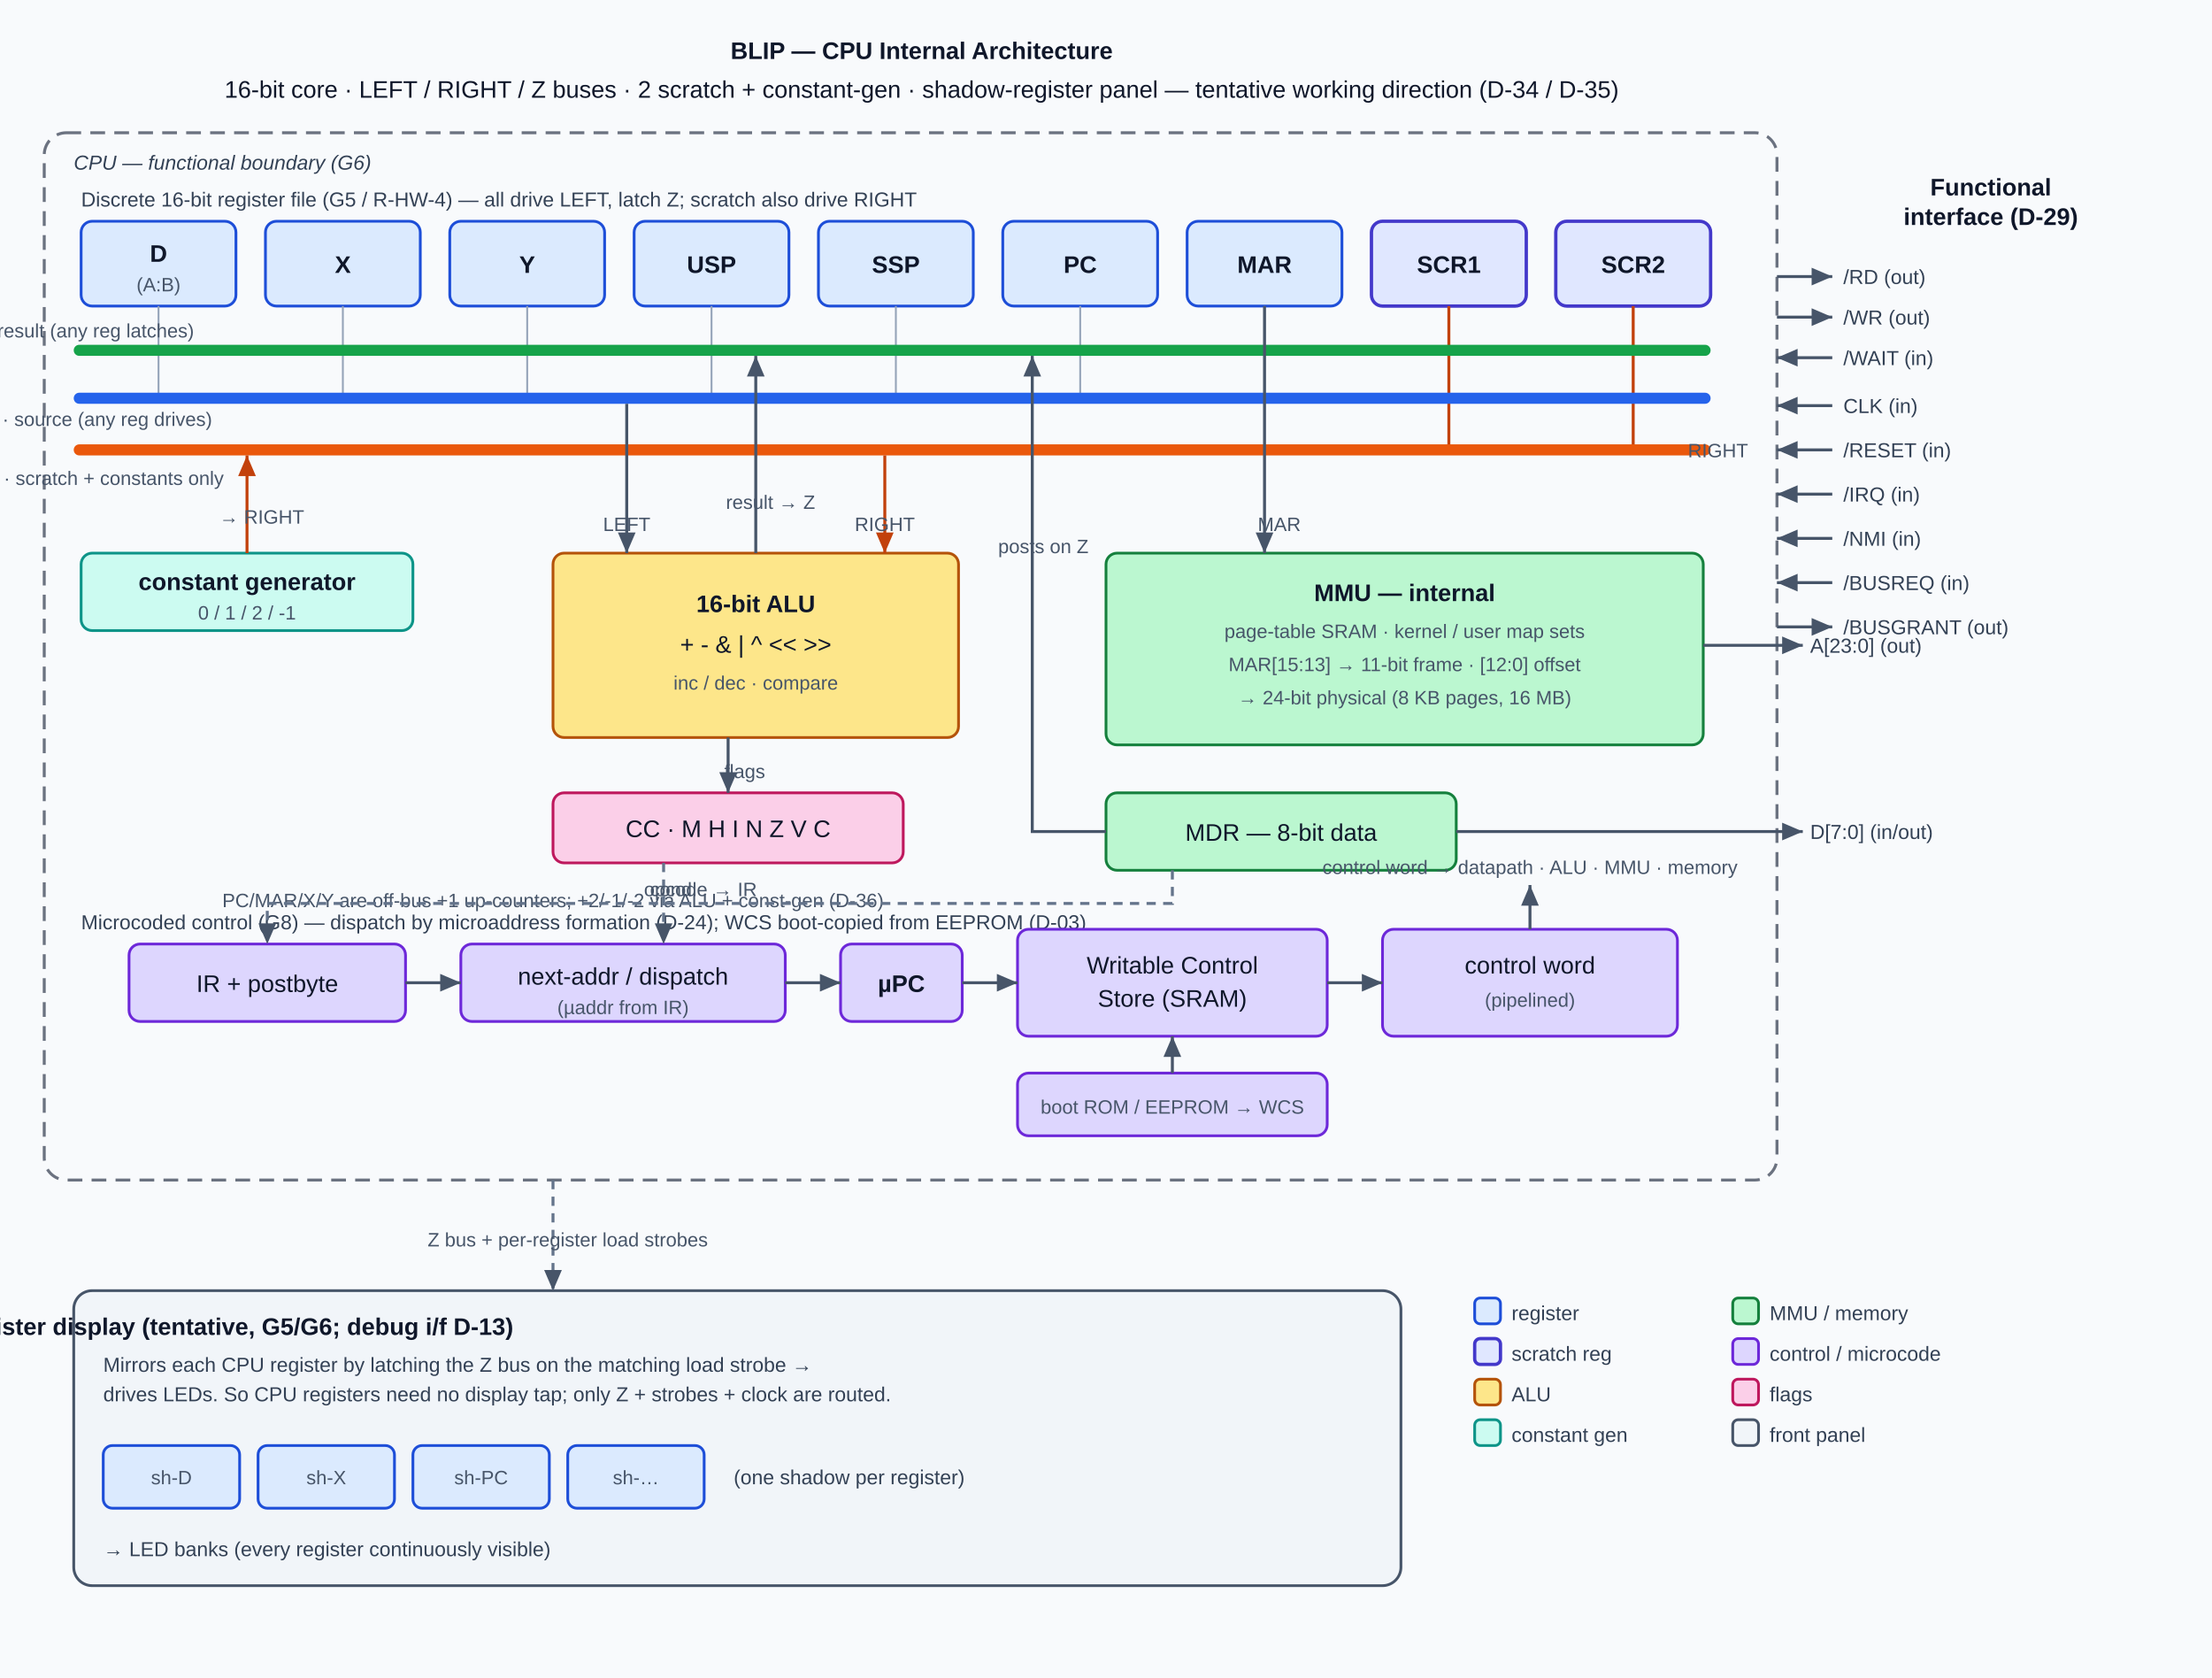
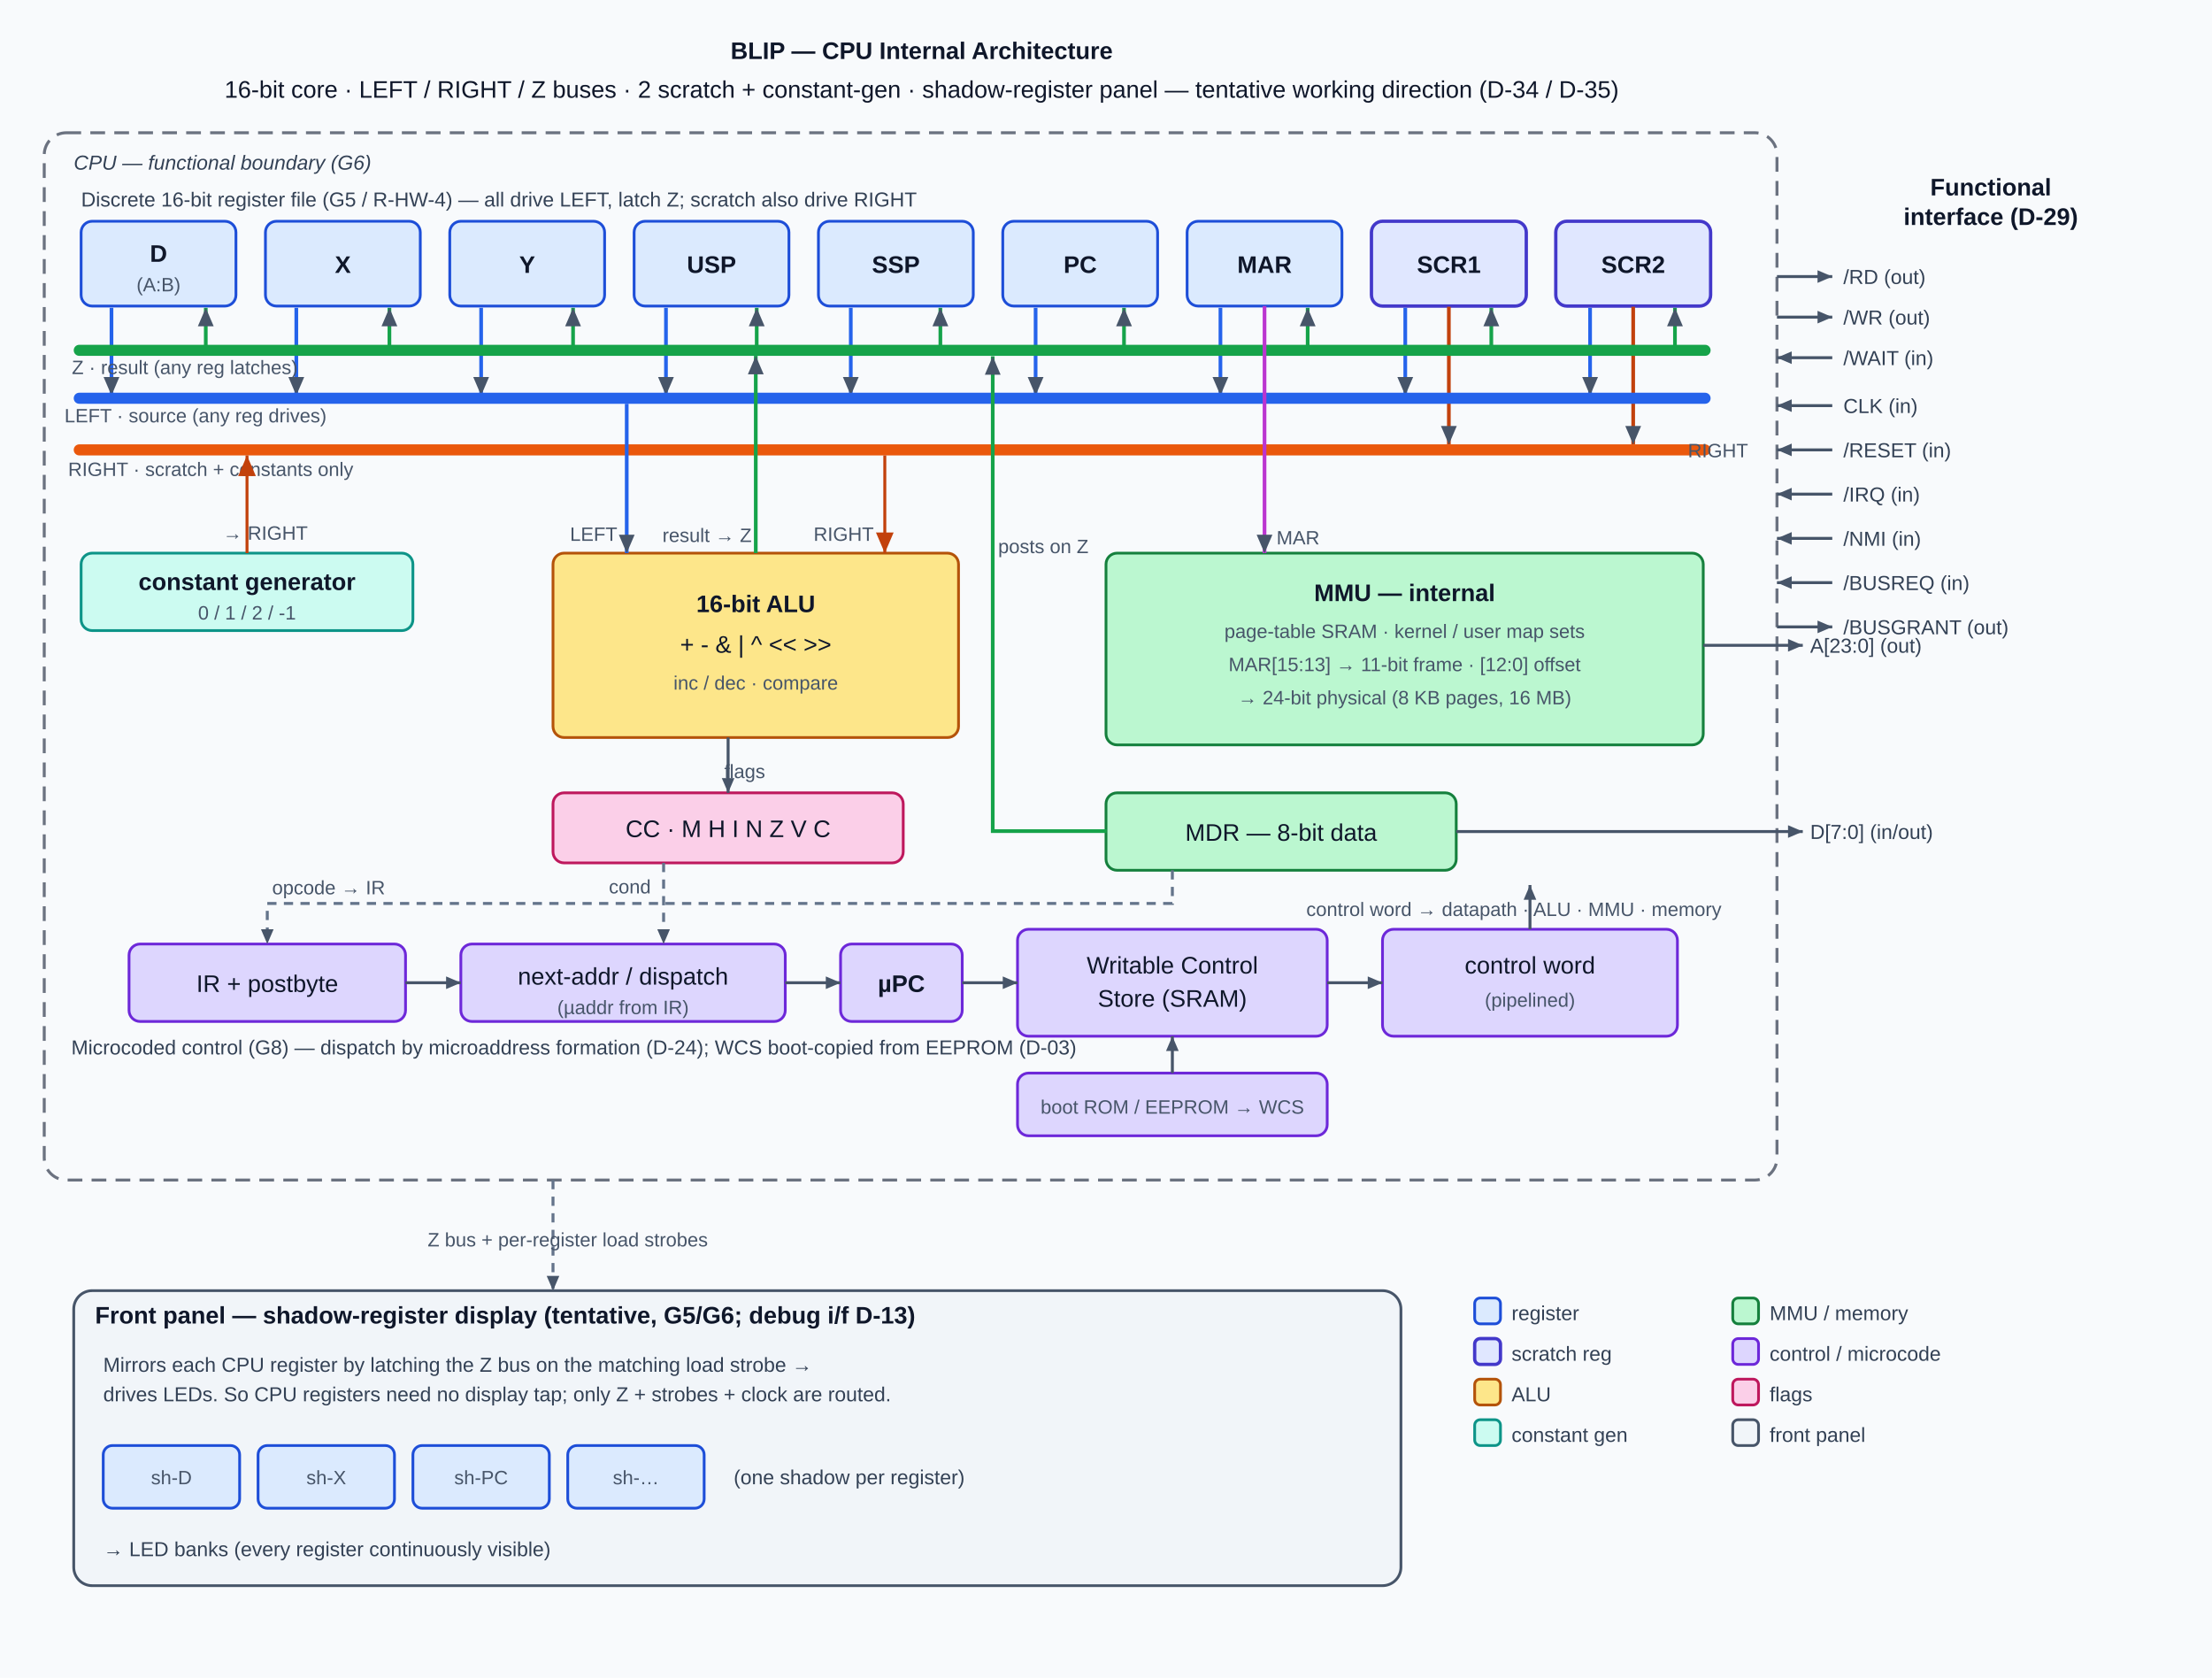
- <svg xmlns="http://www.w3.org/2000/svg" viewBox="0 0 1200 910" font-family="'Segoe UI',Arial,sans-serif">
-   <defs>
-     <marker id="ar" markerWidth="9" markerHeight="9" refX="7" refY="3" orient="auto">
-       <path d="M0,0 L7,3 L0,6 Z" fill="#475569" />
-     </marker>
-     <marker id="aro" markerWidth="9" markerHeight="9" refX="7" refY="3" orient="auto">
-       <path d="M0,0 L7,3 L0,6 Z" fill="#c2410c" />
+ <svg xmlns="http://www.w3.org/2000/svg" viewBox="0 0 1200 910" font-family="'Segoe UI',Arial,sans-serif" version="1.1" id="svg93">
+   <defs id="defs2">
+     <marker id="ar" markerWidth="5" markerHeight="4.286" refX="7" refY="3" orient="auto" markerUnits="strokeWidth" viewBox="0 0 7 6" preserveAspectRatio="xMidYMid">
+       <path d="M0,0 L7,3 L0,6 Z" fill="#475569" id="path1" />
+     </marker>
+     <marker id="aro" markerWidth="7" markerHeight="6" refX="7" refY="3" orient="auto" viewBox="0 0 7 6" preserveAspectRatio="xMidYMid">
+       <path d="M0,0 L7,3 L0,6 Z" fill="#c2410c" id="path2" />
+     </marker>
+     <marker id="ar-0" markerWidth="7" markerHeight="6" refX="7" refY="3" orient="auto" markerUnits="strokeWidth" viewBox="0 0 7 6" preserveAspectRatio="xMidYMid">
+       <path d="M 0,0 7,3 0,6 Z" fill="#475569" id="path1-9" />
+     </marker>
+     <marker id="ar-0-8" markerWidth="7" markerHeight="6" refX="7" refY="3" orient="auto" markerUnits="strokeWidth" viewBox="0 0 7 6" preserveAspectRatio="xMidYMid">
+       <path d="M 0,0 7,3 0,6 Z" fill="#475569" id="path1-9-2" />
+     </marker>
+     <marker id="ar-0-8-5" markerWidth="7" markerHeight="6" refX="7" refY="3" orient="auto" markerUnits="strokeWidth" viewBox="0 0 7 6" preserveAspectRatio="xMidYMid">
+       <path d="M 0,0 7,3 0,6 Z" fill="#475569" id="path1-9-2-1" />
+     </marker>
+     <marker id="ar-0-7" markerWidth="7" markerHeight="6" refX="7" refY="3" orient="auto" markerUnits="strokeWidth" viewBox="0 0 7 6" preserveAspectRatio="xMidYMid">
+       <path d="M 0,0 7,3 0,6 Z" fill="#475569" id="path1-9-1" />
+     </marker>
+     <marker id="ar-0-7-6" markerWidth="7" markerHeight="6" refX="7" refY="3" orient="auto" markerUnits="strokeWidth" viewBox="0 0 7 6" preserveAspectRatio="xMidYMid">
+       <path d="M 0,0 7,3 0,6 Z" fill="#475569" id="path1-9-1-1" />
+     </marker>
+     <marker id="ar-0-8-5-4" markerWidth="7" markerHeight="6" refX="7" refY="3" orient="auto" markerUnits="strokeWidth" viewBox="0 0 7 6" preserveAspectRatio="xMidYMid">
+       <path d="M 0,0 7,3 0,6 Z" fill="#475569" id="path1-9-2-1-2" />
+     </marker>
+     <marker id="ar-0-8-3" markerWidth="7" markerHeight="6" refX="7" refY="3" orient="auto" markerUnits="strokeWidth" viewBox="0 0 7 6" preserveAspectRatio="xMidYMid">
+       <path d="M 0,0 7,3 0,6 Z" fill="#475569" id="path1-9-2-2" />
+     </marker>
+     <marker id="ar-0-2" markerWidth="7" markerHeight="6" refX="7" refY="3" orient="auto" markerUnits="strokeWidth" viewBox="0 0 7 6" preserveAspectRatio="xMidYMid">
+       <path d="M 0,0 7,3 0,6 Z" fill="#475569" id="path1-9-16" />
+     </marker>
+     <marker id="ar-0-8-5-4-9" markerWidth="5" markerHeight="4.286" refX="7" refY="3" orient="auto" markerUnits="strokeWidth" viewBox="0 0 7 6" preserveAspectRatio="xMidYMid">
+       <path d="M 0,0 7,3 0,6 Z" fill="#475569" id="path1-9-2-1-2-2" />
+     </marker>
+     <marker id="ar-0-8-5-4-5" markerWidth="5" markerHeight="4.286" refX="7" refY="3" orient="auto" markerUnits="strokeWidth" viewBox="0 0 7 6" preserveAspectRatio="xMidYMid">
+       <path d="M 0,0 7,3 0,6 Z" fill="#475569" id="path1-9-2-1-2-4" />
+     </marker>
+     <marker id="ar-0-8-5-4-5-2" markerWidth="5" markerHeight="4.286" refX="7" refY="3" orient="auto" markerUnits="strokeWidth" viewBox="0 0 7 6" preserveAspectRatio="xMidYMid">
+       <path d="M 0,0 7,3 0,6 Z" fill="#475569" id="path1-9-2-1-2-4-3" />
+     </marker>
+     <marker id="ar-1" markerWidth="5" markerHeight="4.286" refX="7" refY="3" orient="auto" markerUnits="strokeWidth" viewBox="0 0 7 6" preserveAspectRatio="xMidYMid">
+       <path d="M 0,0 7,3 0,6 Z" fill="#475569" id="path1-1" />
+     </marker>
+     <marker id="ar-1-7" markerWidth="5" markerHeight="4.286" refX="7" refY="3" orient="auto" markerUnits="strokeWidth" viewBox="0 0 7 6" preserveAspectRatio="xMidYMid">
+       <path d="M 0,0 7,3 0,6 Z" fill="#475569" id="path1-1-4" />
+     </marker>
+     <marker id="ar-1-79" markerWidth="7" markerHeight="6" refX="7" refY="3" orient="auto" markerUnits="strokeWidth" viewBox="0 0 7 6" preserveAspectRatio="xMidYMid">
+       <path d="M 0,0 7,3 0,6 Z" fill="#475569" id="path1-1-3" />
+     </marker>
+     <marker id="ar-1-79-8" markerWidth="7" markerHeight="6" refX="7" refY="3" orient="auto" markerUnits="strokeWidth" viewBox="0 0 7 6" preserveAspectRatio="xMidYMid">
+       <path d="M 0,0 7,3 0,6 Z" fill="#475569" id="path1-1-3-6" />
+     </marker>
+     <marker id="ar-1-7-5" markerWidth="7" markerHeight="6" refX="7" refY="3" orient="auto" markerUnits="strokeWidth" viewBox="0 0 7 6" preserveAspectRatio="xMidYMid">
+       <path d="M 0,0 7,3 0,6 Z" fill="#475569" id="path1-1-4-0" />
+     </marker>
+     <marker id="ar-1-2" markerWidth="7" markerHeight="6" refX="7" refY="3" orient="auto" markerUnits="strokeWidth" viewBox="0 0 7 6" preserveAspectRatio="xMidYMid">
+       <path d="M 0,0 7,3 0,6 Z" fill="#475569" id="path1-1-8" />
+     </marker>
+     <marker id="ar-1-79-86" markerWidth="5" markerHeight="4.286" refX="7" refY="3" orient="auto" markerUnits="strokeWidth" viewBox="0 0 7 6" preserveAspectRatio="xMidYMid">
+       <path d="M 0,0 7,3 0,6 Z" fill="#475569" id="path1-1-3-5" />
+     </marker>
+     <marker id="ar-1-7-0" markerWidth="7" markerHeight="6" refX="7" refY="3" orient="auto" markerUnits="strokeWidth" viewBox="0 0 7 6" preserveAspectRatio="xMidYMid">
+       <path d="M 0,0 7,3 0,6 Z" fill="#475569" id="path1-1-4-9" />
+     </marker>
+     <marker id="ar-1-0" markerWidth="7" markerHeight="6" refX="7" refY="3" orient="auto" markerUnits="strokeWidth" viewBox="0 0 7 6" preserveAspectRatio="xMidYMid">
+       <path d="M 0,0 7,3 0,6 Z" fill="#475569" id="path1-1-0" />
+     </marker>
+     <marker id="ar-1-7-9" markerWidth="5" markerHeight="4.286" refX="7" refY="3" orient="auto" markerUnits="strokeWidth" viewBox="0 0 7 6" preserveAspectRatio="xMidYMid">
+       <path d="M 0,0 7,3 0,6 Z" fill="#475569" id="path1-1-4-3" />
+     </marker>
+     <marker id="ar-1-7-8" markerWidth="5" markerHeight="4.286" refX="7" refY="3" orient="auto" markerUnits="strokeWidth" viewBox="0 0 7 6" preserveAspectRatio="xMidYMid">
+       <path d="M 0,0 7,3 0,6 Z" fill="#475569" id="path1-1-4-4" />
+     </marker>
+     <marker id="ar-1-7-3" markerWidth="5" markerHeight="4.286" refX="7" refY="3" orient="auto" markerUnits="strokeWidth" viewBox="0 0 7 6" preserveAspectRatio="xMidYMid">
+       <path d="M 0,0 7,3 0,6 Z" fill="#475569" id="path1-1-4-7" />
+     </marker>
+     <marker id="ar-0-8-5-4-9-2" markerWidth="5" markerHeight="4.286" refX="7" refY="3" orient="auto" markerUnits="strokeWidth" viewBox="0 0 7 6" preserveAspectRatio="xMidYMid">
+       <path d="M 0,0 7,3 0,6 Z" fill="#475569" id="path1-9-2-1-2-2-9" />
+     </marker>
+     <marker id="ar-0-8-5-4-9-5" markerWidth="5" markerHeight="4.286" refX="7" refY="3" orient="auto" markerUnits="strokeWidth" viewBox="0 0 7 6" preserveAspectRatio="xMidYMid">
+       <path d="M 0,0 7,3 0,6 Z" fill="#475569" id="path1-9-2-1-2-2-98" />
+     </marker>
+     <marker id="ar-1-7-7" markerWidth="5" markerHeight="4.286" refX="7" refY="3" orient="auto" markerUnits="strokeWidth" viewBox="0 0 7 6" preserveAspectRatio="xMidYMid">
+       <path d="M 0,0 7,3 0,6 Z" fill="#475569" id="path1-1-4-6" />
+     </marker>
+     <marker id="ar-1-7-1" markerWidth="5" markerHeight="4.286" refX="7" refY="3" orient="auto" markerUnits="strokeWidth" viewBox="0 0 7 6" preserveAspectRatio="xMidYMid">
+       <path d="M 0,0 7,3 0,6 Z" fill="#475569" id="path1-1-4-5" />
    </marker>
  </defs>
-   <style>
+   <style id="style2">
    text{fill:#0f172a}
    .t{font-size:13px;text-anchor:middle}
    .tb{font-size:13px;font-weight:700;text-anchor:middle}
    .sm{font-size:10.5px;text-anchor:middle;fill:#475569}
    .lbl{font-size:11px;fill:#334155}
    .reg{fill:#dbeafe;stroke:#1d4ed8;stroke-width:1.5}
    .scr{fill:#e0e7ff;stroke:#4338ca;stroke-width:1.8}
    .alu{fill:#fde68a;stroke:#b45309;stroke-width:1.5}
    .mem{fill:#bbf7d0;stroke:#15803d;stroke-width:1.5}
    .ctrl{fill:#ddd6fe;stroke:#6d28d9;stroke-width:1.5}
    .cc{fill:#fbcfe8;stroke:#be185d;stroke-width:1.5}
    .konst{fill:#ccfbf1;stroke:#0d9488;stroke-width:1.5}
    .fp{fill:#f1f5f9;stroke:#475569;stroke-width:1.5}
    .wire{stroke:#475569;stroke-width:1.6;fill:none}
    .tap{stroke:#94a3b8;stroke-width:1;fill:none}
    .taps{stroke:#c2410c;stroke-width:1.6;fill:none}
    .dash{stroke:#64748b;stroke-width:1.6;fill:none;stroke-dasharray:5 4}
  </style>
-   <rect x="0" y="0" width="1200" height="910" fill="#f8fafc" />
-   <text x="500" y="32" class="tb" font-size="22">BLIP — CPU Internal Architecture</text>
-   <text x="500" y="53" class="t" font-size="12" fill="#475569">16-bit core · LEFT / RIGHT / Z buses · 2 scratch + constant-gen · shadow-register panel — tentative working direction (D-34 / D-35)</text>
-   <rect x="24" y="72" width="940" height="568" rx="12" fill="none" stroke="#6b7280" stroke-width="1.6" stroke-dasharray="8 5" />
-   <text x="40" y="92" class="lbl" font-style="italic">CPU — functional boundary (G6)</text>
-   <text x="44" y="112" class="lbl">Discrete 16-bit register file (G5 / R-HW-4) — all drive LEFT, latch Z; scratch also drive RIGHT</text>
-   <g>
-     <rect class="reg" x="44" y="120" width="84" height="46" rx="6" />
-     <text x="86" y="142" class="tb">D</text>
-     <text x="86" y="158" class="sm">(A:B)</text>
-     <rect class="reg" x="144" y="120" width="84" height="46" rx="6" />
-     <text x="186" y="148" class="tb">X</text>
-     <rect class="reg" x="244" y="120" width="84" height="46" rx="6" />
-     <text x="286" y="148" class="tb">Y</text>
-     <rect class="reg" x="344" y="120" width="84" height="46" rx="6" />
-     <text x="386" y="148" class="tb">USP</text>
-     <rect class="reg" x="444" y="120" width="84" height="46" rx="6" />
-     <text x="486" y="148" class="tb">SSP</text>
-     <rect class="reg" x="544" y="120" width="84" height="46" rx="6" />
-     <text x="586" y="148" class="tb">PC</text>
-     <rect class="reg" x="644" y="120" width="84" height="46" rx="6" />
-     <text x="686" y="148" class="tb">MAR</text>
-     <rect class="scr" x="744" y="120" width="84" height="46" rx="6" />
-     <text x="786" y="148" class="tb">SCR1</text>
-     <rect class="scr" x="844" y="120" width="84" height="46" rx="6" />
-     <text x="886" y="148" class="tb">SCR2</text>
-   </g>
-   <g class="tap">
-     <line x1="86" y1="166" x2="86" y2="216" />
-     <line x1="186" y1="166" x2="186" y2="216" />
-     <line x1="286" y1="166" x2="286" y2="216" />
-     <line x1="386" y1="166" x2="386" y2="216" />
-     <line x1="486" y1="166" x2="486" y2="216" />
-     <line x1="586" y1="166" x2="586" y2="216" />
-     <line x1="686" y1="166" x2="686" y2="216" />
-   </g>
-   <g class="taps">
-     <line x1="786" y1="166" x2="786" y2="244" />
-     <line x1="886" y1="166" x2="886" y2="244" />
-   </g>
-   <rect x="40" y="187" width="888" height="6" rx="3" fill="#16a34a" />
-   <text x="44" y="183" class="sm" text-anchor="start" fill="#16a34a">Z · result (any reg latches)</text>
-   <rect x="40" y="213" width="888" height="6" rx="3" fill="#2563eb" />
-   <text x="44" y="231" class="sm" text-anchor="start" fill="#2563eb">LEFT · source (any reg drives)</text>
-   <rect x="40" y="241" width="888" height="6" rx="3" fill="#ea580c" />
-   <text x="932" y="248" class="sm" text-anchor="start" fill="#c2410c">RIGHT</text>
-   <text x="44" y="263" class="sm" text-anchor="start" fill="#c2410c">RIGHT · scratch + constants only</text>
-   <rect class="konst" x="44" y="300" width="180" height="42" rx="6" />
-   <text x="134" y="320" class="tb">constant generator</text>
-   <text x="134" y="336" class="sm">0 / 1 / 2 / -1</text>
-   <line class="taps" x1="134" y1="300" x2="134" y2="247" marker-end="url(#aro)" />
-   <text x="142" y="284" class="sm" text-anchor="start" fill="#c2410c">→ RIGHT</text>
-   <rect class="alu" x="300" y="300" width="220" height="100" rx="6" />
-   <text x="410" y="332" class="tb">16-bit ALU</text>
-   <text x="410" y="354" class="t" font-size="12">+  -  &amp; | ^  &lt;&lt; &gt;&gt;</text>
-   <text x="410" y="374" class="sm">inc / dec · compare</text>
-   <line class="wire" x1="340" y1="219" x2="340" y2="300" marker-end="url(#ar)" />
-   <text x="340" y="288" class="sm">LEFT</text>
-   <line class="taps" x1="480" y1="247" x2="480" y2="300" marker-end="url(#aro)" />
-   <text x="480" y="288" class="sm" fill="#c2410c">RIGHT</text>
-   <line class="wire" x1="410" y1="300" x2="410" y2="193" marker-end="url(#ar)" />
-   <text x="418" y="276" class="sm" text-anchor="start">result → Z</text>
-   <rect class="cc" x="300" y="430" width="190" height="38" rx="6" />
-   <text x="395" y="454" class="t">CC · M H I N Z V C</text>
-   <line class="wire" x1="395" y1="400" x2="395" y2="430" marker-end="url(#ar)" />
-   <text x="404" y="422" class="sm" text-anchor="start">flags</text>
-   <rect class="mem" x="600" y="300" width="324" height="104" rx="6" />
-   <text x="762" y="326" class="tb">MMU — internal</text>
-   <text x="762" y="346" class="sm">page-table SRAM · kernel / user map sets</text>
-   <text x="762" y="364" class="sm">MAR[15:13] → 11-bit frame · [12:0] offset</text>
-   <text x="762" y="382" class="sm">→ 24-bit physical (8 KB pages, 16 MB)</text>
-   <line class="wire" x1="686" y1="166" x2="686" y2="300" marker-end="url(#ar)" />
-   <text x="694" y="288" class="sm" text-anchor="start">MAR</text>
-   <line class="wire" x1="924" y1="350" x2="978" y2="350" marker-end="url(#ar)" />
-   <rect class="mem" x="600" y="430" width="190" height="42" rx="6" />
-   <text x="695" y="456" class="t">MDR — 8-bit data</text>
-   <line class="wire" x1="790" y1="451" x2="978" y2="451" marker-end="url(#ar)" />
-   <path class="wire" d="M600,451 H560 V193" marker-end="url(#ar)" />
-   <text x="566" y="300" class="sm" text-anchor="start">posts on Z</text>
-   <text x="300" y="492" class="sm" text-anchor="start" fill="#94a3b8">PC/MAR/X/Y are off-bus +1 up-counters; +2/-1/-2 via ALU + const-gen (D-36)</text>
-   <text x="44" y="504" class="lbl">Microcoded control (G8) — dispatch by microaddress formation (D-24); WCS boot-copied from EEPROM (D-03)</text>
-   <rect class="ctrl" x="70" y="512" width="150" height="42" rx="6" />
-   <text x="145" y="538" class="t">IR + postbyte</text>
-   <rect class="ctrl" x="250" y="512" width="176" height="42" rx="6" />
-   <text x="338" y="534" class="t">next-addr / dispatch</text>
-   <text x="338" y="550" class="sm">(µaddr from IR)</text>
-   <rect class="ctrl" x="456" y="512" width="66" height="42" rx="6" />
-   <text x="489" y="538" class="tb">µPC</text>
-   <rect class="ctrl" x="552" y="504" width="168" height="58" rx="6" />
-   <text x="636" y="528" class="t">Writable Control</text>
-   <text x="636" y="546" class="t">Store (SRAM)</text>
-   <rect class="ctrl" x="750" y="504" width="160" height="58" rx="6" />
-   <text x="830" y="528" class="t">control word</text>
-   <text x="830" y="546" class="sm">(pipelined)</text>
-   <rect class="ctrl" x="552" y="582" width="168" height="34" rx="6" />
-   <text x="636" y="604" class="sm">boot ROM / EEPROM → WCS</text>
-   <line class="wire" x1="220" y1="533" x2="250" y2="533" marker-end="url(#ar)" />
-   <line class="wire" x1="426" y1="533" x2="456" y2="533" marker-end="url(#ar)" />
-   <line class="wire" x1="522" y1="533" x2="552" y2="533" marker-end="url(#ar)" />
-   <line class="wire" x1="720" y1="533" x2="750" y2="533" marker-end="url(#ar)" />
-   <line class="wire" x1="636" y1="582" x2="636" y2="562" marker-end="url(#ar)" />
-   <line class="wire" x1="830" y1="504" x2="830" y2="480" marker-end="url(#ar)" stroke-width="2.4" />
-   <text x="830" y="474" class="sm">control word → datapath · ALU · MMU · memory</text>
-   <path class="dash" d="M636,472 V490 H145 V512" marker-end="url(#ar)" />
-   <text x="380" y="486" class="sm">opcode → IR</text>
-   <path class="dash" d="M360,468 V512" marker-end="url(#ar)" />
-   <text x="364" y="486" class="sm" text-anchor="start">cond</text>
-   <text x="1080" y="106" class="tb" font-size="12">Functional</text>
-   <text x="1080" y="122" class="tb" font-size="12">interface (D-29)</text>
-   <text x="982" y="354" class="lbl" text-anchor="start">A[23:0]  (out)</text>
-   <text x="982" y="455" class="lbl" text-anchor="start">D[7:0]  (in/out)</text>
-   <g>
-     <line class="wire" x1="964" y1="150" x2="994" y2="150" marker-end="url(#ar)" />
-     <text x="1000" y="154" class="lbl" text-anchor="start">/RD  (out)</text>
-     <line class="wire" x1="964" y1="172" x2="994" y2="172" marker-end="url(#ar)" />
-     <text x="1000" y="176" class="lbl" text-anchor="start">/WR  (out)</text>
-     <line class="wire" x1="994" y1="194" x2="964" y2="194" marker-end="url(#ar)" />
-     <text x="1000" y="198" class="lbl" text-anchor="start">/WAIT  (in)</text>
-     <line class="wire" x1="994" y1="220" x2="964" y2="220" marker-end="url(#ar)" />
-     <text x="1000" y="224" class="lbl" text-anchor="start">CLK  (in)</text>
-     <line class="wire" x1="994" y1="244" x2="964" y2="244" marker-end="url(#ar)" />
-     <text x="1000" y="248" class="lbl" text-anchor="start">/RESET  (in)</text>
-     <line class="wire" x1="994" y1="268" x2="964" y2="268" marker-end="url(#ar)" />
-     <text x="1000" y="272" class="lbl" text-anchor="start">/IRQ  (in)</text>
-     <line class="wire" x1="994" y1="292" x2="964" y2="292" marker-end="url(#ar)" />
-     <text x="1000" y="296" class="lbl" text-anchor="start">/NMI  (in)</text>
-     <line class="wire" x1="994" y1="316" x2="964" y2="316" marker-end="url(#ar)" />
-     <text x="1000" y="320" class="lbl" text-anchor="start">/BUSREQ  (in)</text>
-     <line class="wire" x1="964" y1="340" x2="994" y2="340" marker-end="url(#ar)" />
-     <text x="1000" y="344" class="lbl" text-anchor="start">/BUSGRANT (out)</text>
-   </g>
-   <rect class="fp" x="40" y="700" width="720" height="160" rx="10" />
-   <text x="56" y="724" class="tb" text-anchor="start">Front panel — shadow-register display (tentative, G5/G6; debug i/f D-13)</text>
-   <text x="56" y="744" class="lbl" text-anchor="start">Mirrors each CPU register by latching the Z bus on the matching load strobe →</text>
-   <text x="56" y="760" class="lbl" text-anchor="start">drives LEDs. So CPU registers need no display tap; only Z + strobes + clock are routed.</text>
-   <g>
-     <rect class="reg" x="56" y="784" width="74" height="34" rx="5" />
-     <text x="93" y="805" class="sm">sh-D</text>
-     <rect class="reg" x="140" y="784" width="74" height="34" rx="5" />
-     <text x="177" y="805" class="sm">sh-X</text>
-     <rect class="reg" x="224" y="784" width="74" height="34" rx="5" />
-     <text x="261" y="805" class="sm">sh-PC</text>
-     <rect class="reg" x="308" y="784" width="74" height="34" rx="5" />
-     <text x="345" y="805" class="sm">sh-…</text>
-     <text x="398" y="805" class="lbl" text-anchor="start">(one shadow per register)</text>
-   </g>
-   <text x="56" y="844" class="lbl" text-anchor="start">→ LED banks (every register continuously visible)</text>
-   <line class="dash" x1="300" y1="640" x2="300" y2="700" marker-end="url(#ar)" />
-   <text x="308" y="676" class="sm" text-anchor="start">Z bus + per-register load strobes</text>
-   <g>
-     <rect x="800" y="704" width="14" height="14" rx="3" class="reg" />
-     <text x="820" y="716" class="lbl" text-anchor="start">register</text>
-     <rect x="800" y="726" width="14" height="14" rx="3" class="scr" />
-     <text x="820" y="738" class="lbl" text-anchor="start">scratch reg</text>
-     <rect x="800" y="748" width="14" height="14" rx="3" class="alu" />
-     <text x="820" y="760" class="lbl" text-anchor="start">ALU</text>
-     <rect x="800" y="770" width="14" height="14" rx="3" class="konst" />
-     <text x="820" y="782" class="lbl" text-anchor="start">constant gen</text>
-     <rect x="940" y="704" width="14" height="14" rx="3" class="mem" />
-     <text x="960" y="716" class="lbl" text-anchor="start">MMU / memory</text>
-     <rect x="940" y="726" width="14" height="14" rx="3" class="ctrl" />
-     <text x="960" y="738" class="lbl" text-anchor="start">control / microcode</text>
-     <rect x="940" y="748" width="14" height="14" rx="3" class="cc" />
-     <text x="960" y="760" class="lbl" text-anchor="start">flags</text>
-     <rect x="940" y="770" width="14" height="14" rx="3" class="fp" />
-     <text x="960" y="782" class="lbl" text-anchor="start">front panel</text>
-   </g>
+   <rect x="0" y="0" width="1200" height="910" fill="#f8fafc" id="rect2" />
+   <text x="500" y="32" class="tb" font-size="22" id="text2">BLIP — CPU Internal Architecture</text>
+   <text x="500" y="53" class="t" font-size="12" fill="#475569" id="text3">16-bit core · LEFT / RIGHT / Z buses · 2 scratch + constant-gen · shadow-register panel — tentative working direction (D-34 / D-35)</text>
+   <rect x="24" y="72" width="940" height="568" rx="12" fill="none" stroke="#6b7280" stroke-width="1.6" stroke-dasharray="8 5" id="rect3" />
+   <text x="40" y="92" class="lbl" font-style="italic" id="text4">CPU — functional boundary (G6)</text>
+   <text x="44" y="112" class="lbl" id="text5">Discrete 16-bit register file (G5 / R-HW-4) — all drive LEFT, latch Z; scratch also drive RIGHT</text>
+   <g id="g15">
+     <rect class="reg" x="44" y="120" width="84" height="46" rx="6" id="rect5" />
+     <text x="86" y="142" class="tb" id="text6">D</text>
+     <text x="86" y="158" class="sm" id="text7">(A:B)</text>
+     <rect class="reg" x="144" y="120" width="84" height="46" rx="6" id="rect7" />
+     <text x="186" y="148" class="tb" id="text8">X</text>
+     <rect class="reg" x="244" y="120" width="84" height="46" rx="6" id="rect8" />
+     <text x="286" y="148" class="tb" id="text9">Y</text>
+     <rect class="reg" x="344" y="120" width="84" height="46" rx="6" id="rect9" />
+     <text x="386" y="148" class="tb" id="text10">USP</text>
+     <rect class="reg" x="444" y="120" width="84" height="46" rx="6" id="rect10" />
+     <text x="486" y="148" class="tb" id="text11">SSP</text>
+     <rect class="reg" x="544" y="120" width="84" height="46" rx="6" id="rect11" />
+     <text x="586" y="148" class="tb" id="text12">PC</text>
+     <rect class="reg" x="644" y="120" width="84" height="46" rx="6" id="rect12" />
+     <text x="686" y="148" class="tb" id="text13">MAR</text>
+     <rect class="scr" x="744" y="120" width="84" height="46" rx="6" id="rect13" />
+     <text x="786" y="148" class="tb" id="text14">SCR1</text>
+     <rect class="scr" x="844" y="120" width="84" height="46" rx="6" id="rect14" />
+     <text x="886" y="148" class="tb" id="text15">SCR2</text>
+   </g>
+   <line class="wire" x1="60.48" y1="166.938" x2="60.48" y2="214.479" marker-end="url(#ar-0)" id="line32-8" style="fill:none;stroke:#2563eb;stroke-width:2;stroke-dasharray:none;stroke-opacity:1;marker-end:url(#ar-0-8-5-4-9);font-variation-settings:normal;opacity:1;vector-effect:none;fill-opacity:1;stroke-linecap:butt;stroke-linejoin:miter;stroke-miterlimit:4;stroke-dashoffset:0;-inkscape-stroke:none;stop-color:#000000;stop-opacity:1" />
+   <line class="wire" x1="160.748" y1="166.938" x2="160.748" y2="214.479" marker-end="url(#ar-0-8)" id="line32-8-5" style="fill:none;stroke:#2563eb;stroke-width:2;stroke-dasharray:none;stroke-opacity:1;marker-end:url(#ar-0-8-5-4-9);font-variation-settings:normal;opacity:1;vector-effect:none;fill-opacity:1;stroke-linecap:butt;stroke-linejoin:miter;stroke-miterlimit:4;stroke-dashoffset:0;-inkscape-stroke:none;stop-color:#000000;stop-opacity:1" />
+   <line class="wire" x1="261.015" y1="166.938" x2="261.015" y2="214.479" marker-end="url(#ar-0-7)" id="line32-8-52" style="fill:none;stroke:#2563eb;stroke-width:2;stroke-dasharray:none;stroke-opacity:1;marker-end:url(#ar-0-8-5-4-9);font-variation-settings:normal;opacity:1;vector-effect:none;fill-opacity:1;stroke-linecap:butt;stroke-linejoin:miter;stroke-miterlimit:4;stroke-dashoffset:0;-inkscape-stroke:none;stop-color:#000000;stop-opacity:1" />
+   <line class="wire" x1="361.282" y1="166.938" x2="361.282" y2="214.479" marker-end="url(#ar-0-8-5)" id="line32-8-5-7" style="fill:none;stroke:#2563eb;stroke-width:2;stroke-dasharray:none;stroke-opacity:1;marker-end:url(#ar-0-8-5-4-9);font-variation-settings:normal;opacity:1;vector-effect:none;fill-opacity:1;stroke-linecap:butt;stroke-linejoin:miter;stroke-miterlimit:4;stroke-dashoffset:0;-inkscape-stroke:none;stop-color:#000000;stop-opacity:1" />
+   <line class="wire" x1="461.549" y1="166.938" x2="461.549" y2="214.479" marker-end="url(#ar-0-2)" id="line32-8-57" style="fill:none;stroke:#2563eb;stroke-width:2;stroke-dasharray:none;stroke-opacity:1;marker-end:url(#ar-0-8-5-4-9);font-variation-settings:normal;opacity:1;vector-effect:none;fill-opacity:1;stroke-linecap:butt;stroke-linejoin:miter;stroke-miterlimit:4;stroke-dashoffset:0;-inkscape-stroke:none;stop-color:#000000;stop-opacity:1" />
+   <line class="wire" x1="561.816" y1="166.938" x2="561.816" y2="214.479" marker-end="url(#ar-0-8-3)" id="line32-8-5-6" style="fill:none;stroke:#2563eb;stroke-width:2;stroke-dasharray:none;stroke-opacity:1;marker-end:url(#ar-0-8-5-4-9);font-variation-settings:normal;opacity:1;vector-effect:none;fill-opacity:1;stroke-linecap:butt;stroke-linejoin:miter;stroke-miterlimit:4;stroke-dashoffset:0;-inkscape-stroke:none;stop-color:#000000;stop-opacity:1" />
+   <line class="wire" x1="662.083" y1="166.938" x2="662.083" y2="214.479" marker-end="url(#ar-0-7-6)" id="line32-8-52-1" style="fill:none;stroke:#2563eb;stroke-width:2;stroke-dasharray:none;stroke-opacity:1;marker-end:url(#ar-0-8-5-4-9);font-variation-settings:normal;opacity:1;vector-effect:none;fill-opacity:1;stroke-linecap:butt;stroke-linejoin:miter;stroke-miterlimit:4;stroke-dashoffset:0;-inkscape-stroke:none;stop-color:#000000;stop-opacity:1" />
+   <line class="wire" x1="762.35" y1="166.938" x2="762.35" y2="214.479" marker-end="url(#ar-0-8-5-4)" id="line32-8-5-7-8" style="fill:none;stroke:#2563eb;stroke-width:2;stroke-dasharray:none;stroke-opacity:1;marker-end:url(#ar-0-8-5-4-9);font-variation-settings:normal;opacity:1;vector-effect:none;fill-opacity:1;stroke-linecap:butt;stroke-linejoin:miter;stroke-miterlimit:4;stroke-dashoffset:0;-inkscape-stroke:none;stop-color:#000000;stop-opacity:1" />
+   <line class="wire" x1="786" y1="166.357" x2="786" y2="241.053" marker-end="url(#ar-0-8-5-4-5)" id="line32-8-5-7-8-1" style="fill:none;stroke:#c2410c;stroke-width:2;stroke-dasharray:none;stroke-opacity:1;marker-end:url(#ar-0-8-5-4-5)" />
+   <line class="wire" x1="886" y1="166.357" x2="886" y2="241.053" marker-end="url(#ar-0-8-5-4-5-2)" id="line32-8-5-7-8-1-4" style="fill:none;stroke:#c2410c;stroke-width:2;stroke-dasharray:none;stroke-opacity:1;marker-end:url(#ar-0-8-5-4-5-2)" />
+   <line class="wire" x1="862.617" y1="166.938" x2="862.617" y2="214.479" marker-end="url(#ar-0-8-5-4-9)" id="line32-8-5-7-8-9" style="fill:none;stroke:#2563eb;stroke-width:2;stroke-dasharray:none;stroke-opacity:1;marker-end:url(#ar-0-8-5-4-9)" />
+   <rect x="40" y="187" width="888" height="6" rx="3" fill="#16a34a" id="rect23" />
+   <rect x="40" y="213" width="888" height="6" rx="3" fill="#2563eb" id="rect24" />
+   <text x="106.068" y="229.06" class="sm" text-anchor="start" fill="#2563eb" id="text24">LEFT · source (any reg drives)</text>
+   <rect x="40" y="241" width="888" height="6" rx="3" fill="#ea580c" id="rect25" />
+   <text x="932" y="248" class="sm" text-anchor="start" fill="#c2410c" id="text25">RIGHT</text>
+   <text x="114.311" y="258.151" class="sm" text-anchor="start" fill="#c2410c" id="text26">RIGHT · scratch + constants only</text>
+   <rect class="konst" x="44" y="300" width="180" height="42" rx="6" id="rect26" />
+   <text x="134" y="320" class="tb" id="text27">constant generator</text>
+   <text x="134" y="336" class="sm" id="text28">0 / 1 / 2 / -1</text>
+   <line class="taps" x1="134" y1="300" x2="134" y2="247" marker-end="url(#aro)" id="line28" />
+   <text x="143.94" y="292.728" class="sm" text-anchor="start" fill="#c2410c" id="text29">→ RIGHT</text>
+   <rect class="alu" x="300" y="300" width="220" height="100" rx="6" id="rect29" />
+   <text x="410" y="332" class="tb" id="text30">16-bit ALU</text>
+   <text x="410" y="354" class="t" font-size="12" id="text31">+  -  &amp; | ^  &lt;&lt; &gt;&gt;</text>
+   <text x="410" y="374" class="sm" id="text32">inc / dec · compare</text>
+   <line class="wire" x1="340" y1="219" x2="340" y2="300" marker-end="url(#ar)" id="line32" style="stroke:#2563eb;stroke-opacity:1;stroke-width:2;stroke-dasharray:none;marker-end:url(#ar-0-8-5-4-9);font-variation-settings:normal;opacity:1;vector-effect:none;fill:none;fill-opacity:1;stroke-linecap:butt;stroke-linejoin:miter;stroke-miterlimit:4;stroke-dashoffset:0;-inkscape-stroke:none;stop-color:#000000;stop-opacity:1" />
+   <text x="322.059" y="293.334" class="sm" id="text33">LEFT</text>
+   <line class="taps" x1="480" y1="247" x2="480" y2="300" marker-end="url(#aro)" id="line33" />
+   <text x="457.694" y="293.334" class="sm" fill="#c2410c" id="text34">RIGHT</text>
+   <line class="wire" x1="410" y1="300" x2="410" y2="193" marker-end="url(#ar)" id="line34" style="stroke:#16a34a;stroke-opacity:1;stroke-width:2;stroke-dasharray:none;font-variation-settings:normal;opacity:1;vector-effect:none;fill:none;fill-opacity:1;stroke-linecap:butt;stroke-linejoin:miter;stroke-miterlimit:4;stroke-dashoffset:0;-inkscape-stroke:none;marker-end:url(#ar-1-7);stop-color:#000000;stop-opacity:1" />
+   <line class="wire" x1="111.631" y1="187.632" x2="111.631" y2="166.945" marker-end="url(#ar-1)" id="line34-8" style="fill:none;stroke:#16a34a;stroke-width:2;stroke-dasharray:none;stroke-opacity:1;marker-end:url(#ar-1)" />
+   <line class="wire" x1="211.259" y1="187.632" x2="211.259" y2="166.945" marker-end="url(#ar-1-7)" id="line34-8-7" style="fill:none;stroke:#16a34a;stroke-width:2;stroke-dasharray:none;stroke-opacity:1;marker-end:url(#ar-1-7)" />
+   <line class="wire" x1="310.887" y1="187.632" x2="310.887" y2="166.945" marker-end="url(#ar-1-79)" id="line34-8-9" style="fill:none;stroke:#16a34a;stroke-width:2;stroke-dasharray:none;stroke-opacity:1;marker-end:url(#ar-1-7);font-variation-settings:normal;opacity:1;vector-effect:none;fill-opacity:1;stroke-linecap:butt;stroke-linejoin:miter;stroke-miterlimit:4;stroke-dashoffset:0;-inkscape-stroke:none;stop-color:#000000;stop-opacity:1" />
+   <line class="wire" x1="410.516" y1="187.632" x2="410.516" y2="166.945" marker-end="url(#ar-1-2)" id="line34-8-0" style="fill:none;stroke:#16a34a;stroke-width:2;stroke-dasharray:none;stroke-opacity:1;marker-end:url(#ar-1-7);font-variation-settings:normal;opacity:1;vector-effect:none;fill-opacity:1;stroke-linecap:butt;stroke-linejoin:miter;stroke-miterlimit:4;stroke-dashoffset:0;-inkscape-stroke:none;stop-color:#000000;stop-opacity:1" />
+   <line class="wire" x1="510.144" y1="187.632" x2="510.144" y2="166.945" marker-end="url(#ar-1-7-5)" id="line34-8-7-2" style="fill:none;stroke:#16a34a;stroke-width:2;stroke-dasharray:none;stroke-opacity:1;marker-end:url(#ar-1-7);font-variation-settings:normal;opacity:1;vector-effect:none;fill-opacity:1;stroke-linecap:butt;stroke-linejoin:miter;stroke-miterlimit:4;stroke-dashoffset:0;-inkscape-stroke:none;stop-color:#000000;stop-opacity:1" />
+   <line class="wire" x1="609.772" y1="187.632" x2="609.772" y2="166.945" marker-end="url(#ar-1-79-8)" id="line34-8-9-4" style="fill:none;stroke:#16a34a;stroke-width:2;stroke-dasharray:none;stroke-opacity:1;marker-end:url(#ar-1-7);font-variation-settings:normal;opacity:1;vector-effect:none;fill-opacity:1;stroke-linecap:butt;stroke-linejoin:miter;stroke-miterlimit:4;stroke-dashoffset:0;-inkscape-stroke:none;stop-color:#000000;stop-opacity:1" />
+   <line class="wire" x1="709.4" y1="187.632" x2="709.4" y2="166.945" marker-end="url(#ar-1-0)" id="line34-8-1" style="fill:none;stroke:#16a34a;stroke-width:2;stroke-dasharray:none;stroke-opacity:1;marker-end:url(#ar-1-7);font-variation-settings:normal;opacity:1;vector-effect:none;fill-opacity:1;stroke-linecap:butt;stroke-linejoin:miter;stroke-miterlimit:4;stroke-dashoffset:0;-inkscape-stroke:none;stop-color:#000000;stop-opacity:1" />
+   <line class="wire" x1="809.028" y1="187.632" x2="809.028" y2="166.945" marker-end="url(#ar-1-7-0)" id="line34-8-7-3" style="fill:none;stroke:#16a34a;stroke-width:2;stroke-dasharray:none;stroke-opacity:1;marker-end:url(#ar-1-7);font-variation-settings:normal;opacity:1;vector-effect:none;fill-opacity:1;stroke-linecap:butt;stroke-linejoin:miter;stroke-miterlimit:4;stroke-dashoffset:0;-inkscape-stroke:none;stop-color:#000000;stop-opacity:1" />
+   <line class="wire" x1="908.656" y1="187.632" x2="908.656" y2="166.945" marker-end="url(#ar-1-79-86)" id="line34-8-9-8" style="fill:none;stroke:#16a34a;stroke-width:2;stroke-dasharray:none;stroke-opacity:1;marker-end:url(#ar-1-7);font-variation-settings:normal;opacity:1;vector-effect:none;fill-opacity:1;stroke-linecap:butt;stroke-linejoin:miter;stroke-miterlimit:4;stroke-dashoffset:0;-inkscape-stroke:none;stop-color:#000000;stop-opacity:1" />
+   <text x="383.572" y="293.941" class="sm" text-anchor="start" id="text35">result → Z</text>
+   <rect class="cc" x="300" y="430" width="190" height="38" rx="6" id="rect35" />
+   <text x="395" y="454" class="t" id="text36">CC · M H I N Z V C</text>
+   <line class="wire" x1="395" y1="400" x2="395" y2="430" marker-end="url(#ar)" id="line36" />
+   <text x="404" y="422" class="sm" text-anchor="start" id="text37">flags</text>
+   <rect class="mem" x="600" y="300" width="324" height="104" rx="6" id="rect37" />
+   <text x="762" y="326" class="tb" id="text38">MMU — internal</text>
+   <text x="762" y="346" class="sm" id="text39">page-table SRAM · kernel / user map sets</text>
+   <text x="762" y="364" class="sm" id="text40">MAR[15:13] → 11-bit frame · [12:0] offset</text>
+   <text x="762" y="382" class="sm" id="text41">→ 24-bit physical (8 KB pages, 16 MB)</text>
+   <line class="wire" x1="686" y1="166" x2="686" y2="300" marker-end="url(#ar)" id="line41" style="stroke:#bb35d0;stroke-opacity:1;stroke-width:2;stroke-dasharray:none;fill:#00ff00" />
+   <text x="704.183" y="295.274" class="sm" text-anchor="start" id="text42">MAR</text>
+   <line class="wire" x1="924" y1="350" x2="978" y2="350" marker-end="url(#ar)" id="line42" />
+   <rect class="mem" x="600" y="430" width="190" height="42" rx="6" id="rect42" />
+   <text x="695" y="456" class="t" id="text43">MDR — 8-bit data</text>
+   <line class="wire" x1="790" y1="451" x2="978" y2="451" marker-end="url(#ar)" id="line43" />
+   <path class="wire" d="M 600.296,450.763 H 538.553 V 193.238" marker-end="url(#ar)" id="path43" style="stroke-width:2;stroke-dasharray:none;stroke:#16a34a;stroke-opacity:1;font-variation-settings:normal;opacity:1;vector-effect:none;fill:none;fill-opacity:1;stroke-linecap:butt;stroke-linejoin:miter;stroke-miterlimit:4;stroke-dashoffset:0;-inkscape-stroke:none;marker-end:url(#ar-1-7);stop-color:#000000;stop-opacity:1" />
+   <text x="566" y="300" class="sm" text-anchor="start" id="text44">posts on Z</text>
+   <text x="38.666" y="571.887" class="lbl" id="text46">Microcoded control (G8) — dispatch by microaddress formation (D-24); WCS boot-copied from EEPROM (D-03)</text>
+   <rect class="ctrl" x="70" y="512" width="150" height="42" rx="6" id="rect46" />
+   <text x="145" y="538" class="t" id="text47">IR + postbyte</text>
+   <rect class="ctrl" x="250" y="512" width="176" height="42" rx="6" id="rect47" />
+   <text x="338" y="534" class="t" id="text48">next-addr / dispatch</text>
+   <text x="338" y="550" class="sm" id="text49">(µaddr from IR)</text>
+   <rect class="ctrl" x="456" y="512" width="66" height="42" rx="6" id="rect49" />
+   <text x="489" y="538" class="tb" id="text50">µPC</text>
+   <rect class="ctrl" x="552" y="504" width="168" height="58" rx="6" id="rect50" />
+   <text x="636" y="528" class="t" id="text51">Writable Control</text>
+   <text x="636" y="546" class="t" id="text52">Store (SRAM)</text>
+   <rect class="ctrl" x="750" y="504" width="160" height="58" rx="6" id="rect52" />
+   <text x="830" y="528" class="t" id="text53">control word</text>
+   <text x="830" y="546" class="sm" id="text54">(pipelined)</text>
+   <rect class="ctrl" x="552" y="582" width="168" height="34" rx="6" id="rect54" />
+   <text x="636" y="604" class="sm" id="text55">boot ROM / EEPROM → WCS</text>
+   <line class="wire" x1="220" y1="533" x2="250" y2="533" marker-end="url(#ar)" id="line55" />
+   <line class="wire" x1="426" y1="533" x2="456" y2="533" marker-end="url(#ar)" id="line56" />
+   <line class="wire" x1="522" y1="533" x2="552" y2="533" marker-end="url(#ar)" id="line57" />
+   <line class="wire" x1="720" y1="533" x2="750" y2="533" marker-end="url(#ar)" id="line58" />
+   <line class="wire" x1="636" y1="582" x2="636" y2="562" marker-end="url(#ar)" id="line59" />
+   <line class="wire" x1="830" y1="504" x2="830" y2="480" marker-end="url(#ar)" stroke-width="2.4" id="line60" />
+   <text x="821.272" y="496.79" class="sm" id="text60">control word → datapath · ALU · MMU · memory</text>
+   <path class="dash" d="M636,472 V490 H145 V512" marker-end="url(#ar)" id="path60" />
+   <text x="178.28" y="485.03" class="sm" id="text61">opcode → IR</text>
+   <path class="dash" d="M360,468 V512" marker-end="url(#ar)" id="path61" />
+   <text x="341.694" y="484.545" class="sm" text-anchor="start" id="text62">cond</text>
+   <text x="1080" y="106" class="tb" font-size="12" id="text63">Functional</text>
+   <text x="1080" y="122" class="tb" font-size="12" id="text64">interface (D-29)</text>
+   <text x="982" y="354" class="lbl" text-anchor="start" id="text65">A[23:0]  (out)</text>
+   <text x="982" y="455" class="lbl" text-anchor="start" id="text66">D[7:0]  (in/out)</text>
+   <g id="g75">
+     <line class="wire" x1="964" y1="150" x2="994" y2="150" marker-end="url(#ar)" id="line66" />
+     <text x="1000" y="154" class="lbl" text-anchor="start" id="text67">/RD  (out)</text>
+     <line class="wire" x1="964" y1="172" x2="994" y2="172" marker-end="url(#ar)" id="line67" />
+     <text x="1000" y="176" class="lbl" text-anchor="start" id="text68">/WR  (out)</text>
+     <line class="wire" x1="994" y1="194" x2="964" y2="194" marker-end="url(#ar)" id="line68" />
+     <text x="1000" y="198" class="lbl" text-anchor="start" id="text69">/WAIT  (in)</text>
+     <line class="wire" x1="994" y1="220" x2="964" y2="220" marker-end="url(#ar)" id="line69" />
+     <text x="1000" y="224" class="lbl" text-anchor="start" id="text70">CLK  (in)</text>
+     <line class="wire" x1="994" y1="244" x2="964" y2="244" marker-end="url(#ar)" id="line70" />
+     <text x="1000" y="248" class="lbl" text-anchor="start" id="text71">/RESET  (in)</text>
+     <line class="wire" x1="994" y1="268" x2="964" y2="268" marker-end="url(#ar)" id="line71" />
+     <text x="1000" y="272" class="lbl" text-anchor="start" id="text72">/IRQ  (in)</text>
+     <line class="wire" x1="994" y1="292" x2="964" y2="292" marker-end="url(#ar)" id="line72" />
+     <text x="1000" y="296" class="lbl" text-anchor="start" id="text73">/NMI  (in)</text>
+     <line class="wire" x1="994" y1="316" x2="964" y2="316" marker-end="url(#ar)" id="line73" />
+     <text x="1000" y="320" class="lbl" text-anchor="start" id="text74">/BUSREQ  (in)</text>
+     <line class="wire" x1="964" y1="340" x2="994" y2="340" marker-end="url(#ar)" id="line74" />
+     <text x="1000" y="344" class="lbl" text-anchor="start" id="text75">/BUSGRANT (out)</text>
+   </g>
+   <rect class="fp" x="40" y="700" width="720" height="160" rx="10" id="rect75" />
+   <text x="274.071" y="717.828" class="tb" text-anchor="start" id="text76">Front panel — shadow-register display (tentative, G5/G6; debug i/f D-13)</text>
+   <text x="56" y="744" class="lbl" text-anchor="start" id="text77">Mirrors each CPU register by latching the Z bus on the matching load strobe →</text>
+   <text x="56" y="760" class="lbl" text-anchor="start" id="text78">drives LEDs. So CPU registers need no display tap; only Z + strobes + clock are routed.</text>
+   <g id="g83">
+     <rect class="reg" x="56" y="784" width="74" height="34" rx="5" id="rect78" />
+     <text x="93" y="805" class="sm" id="text79">sh-D</text>
+     <rect class="reg" x="140" y="784" width="74" height="34" rx="5" id="rect79" />
+     <text x="177" y="805" class="sm" id="text80">sh-X</text>
+     <rect class="reg" x="224" y="784" width="74" height="34" rx="5" id="rect80" />
+     <text x="261" y="805" class="sm" id="text81">sh-PC</text>
+     <rect class="reg" x="308" y="784" width="74" height="34" rx="5" id="rect81" />
+     <text x="345" y="805" class="sm" id="text82">sh-…</text>
+     <text x="398" y="805" class="lbl" text-anchor="start" id="text83">(one shadow per register)</text>
+   </g>
+   <text x="56" y="844" class="lbl" text-anchor="start" id="text84">→ LED banks (every register continuously visible)</text>
+   <line class="dash" x1="300" y1="640" x2="300" y2="700" marker-end="url(#ar)" id="line84" />
+   <text x="308" y="676" class="sm" text-anchor="start" id="text85">Z bus + per-register load strobes</text>
+   <g id="g93">
+     <rect x="800" y="704" width="14" height="14" rx="3" class="reg" id="rect85" />
+     <text x="820" y="716" class="lbl" text-anchor="start" id="text86">register</text>
+     <rect x="800" y="726" width="14" height="14" rx="3" class="scr" id="rect86" />
+     <text x="820" y="738" class="lbl" text-anchor="start" id="text87">scratch reg</text>
+     <rect x="800" y="748" width="14" height="14" rx="3" class="alu" id="rect87" />
+     <text x="820" y="760" class="lbl" text-anchor="start" id="text88">ALU</text>
+     <rect x="800" y="770" width="14" height="14" rx="3" class="konst" id="rect88" />
+     <text x="820" y="782" class="lbl" text-anchor="start" id="text89">constant gen</text>
+     <rect x="940" y="704" width="14" height="14" rx="3" class="mem" id="rect89" />
+     <text x="960" y="716" class="lbl" text-anchor="start" id="text90">MMU / memory</text>
+     <rect x="940" y="726" width="14" height="14" rx="3" class="ctrl" id="rect90" />
+     <text x="960" y="738" class="lbl" text-anchor="start" id="text91">control / microcode</text>
+     <rect x="940" y="748" width="14" height="14" rx="3" class="cc" id="rect91" />
+     <text x="960" y="760" class="lbl" text-anchor="start" id="text92">flags</text>
+     <rect x="940" y="770" width="14" height="14" rx="3" class="fp" id="rect92" />
+     <text x="960" y="782" class="lbl" text-anchor="start" id="text93">front panel</text>
+   </g>
+   <text x="100.249" y="202.881" class="sm" text-anchor="start" fill="#16a34a" id="text23">Z · result (any reg latches)</text>
</svg>
